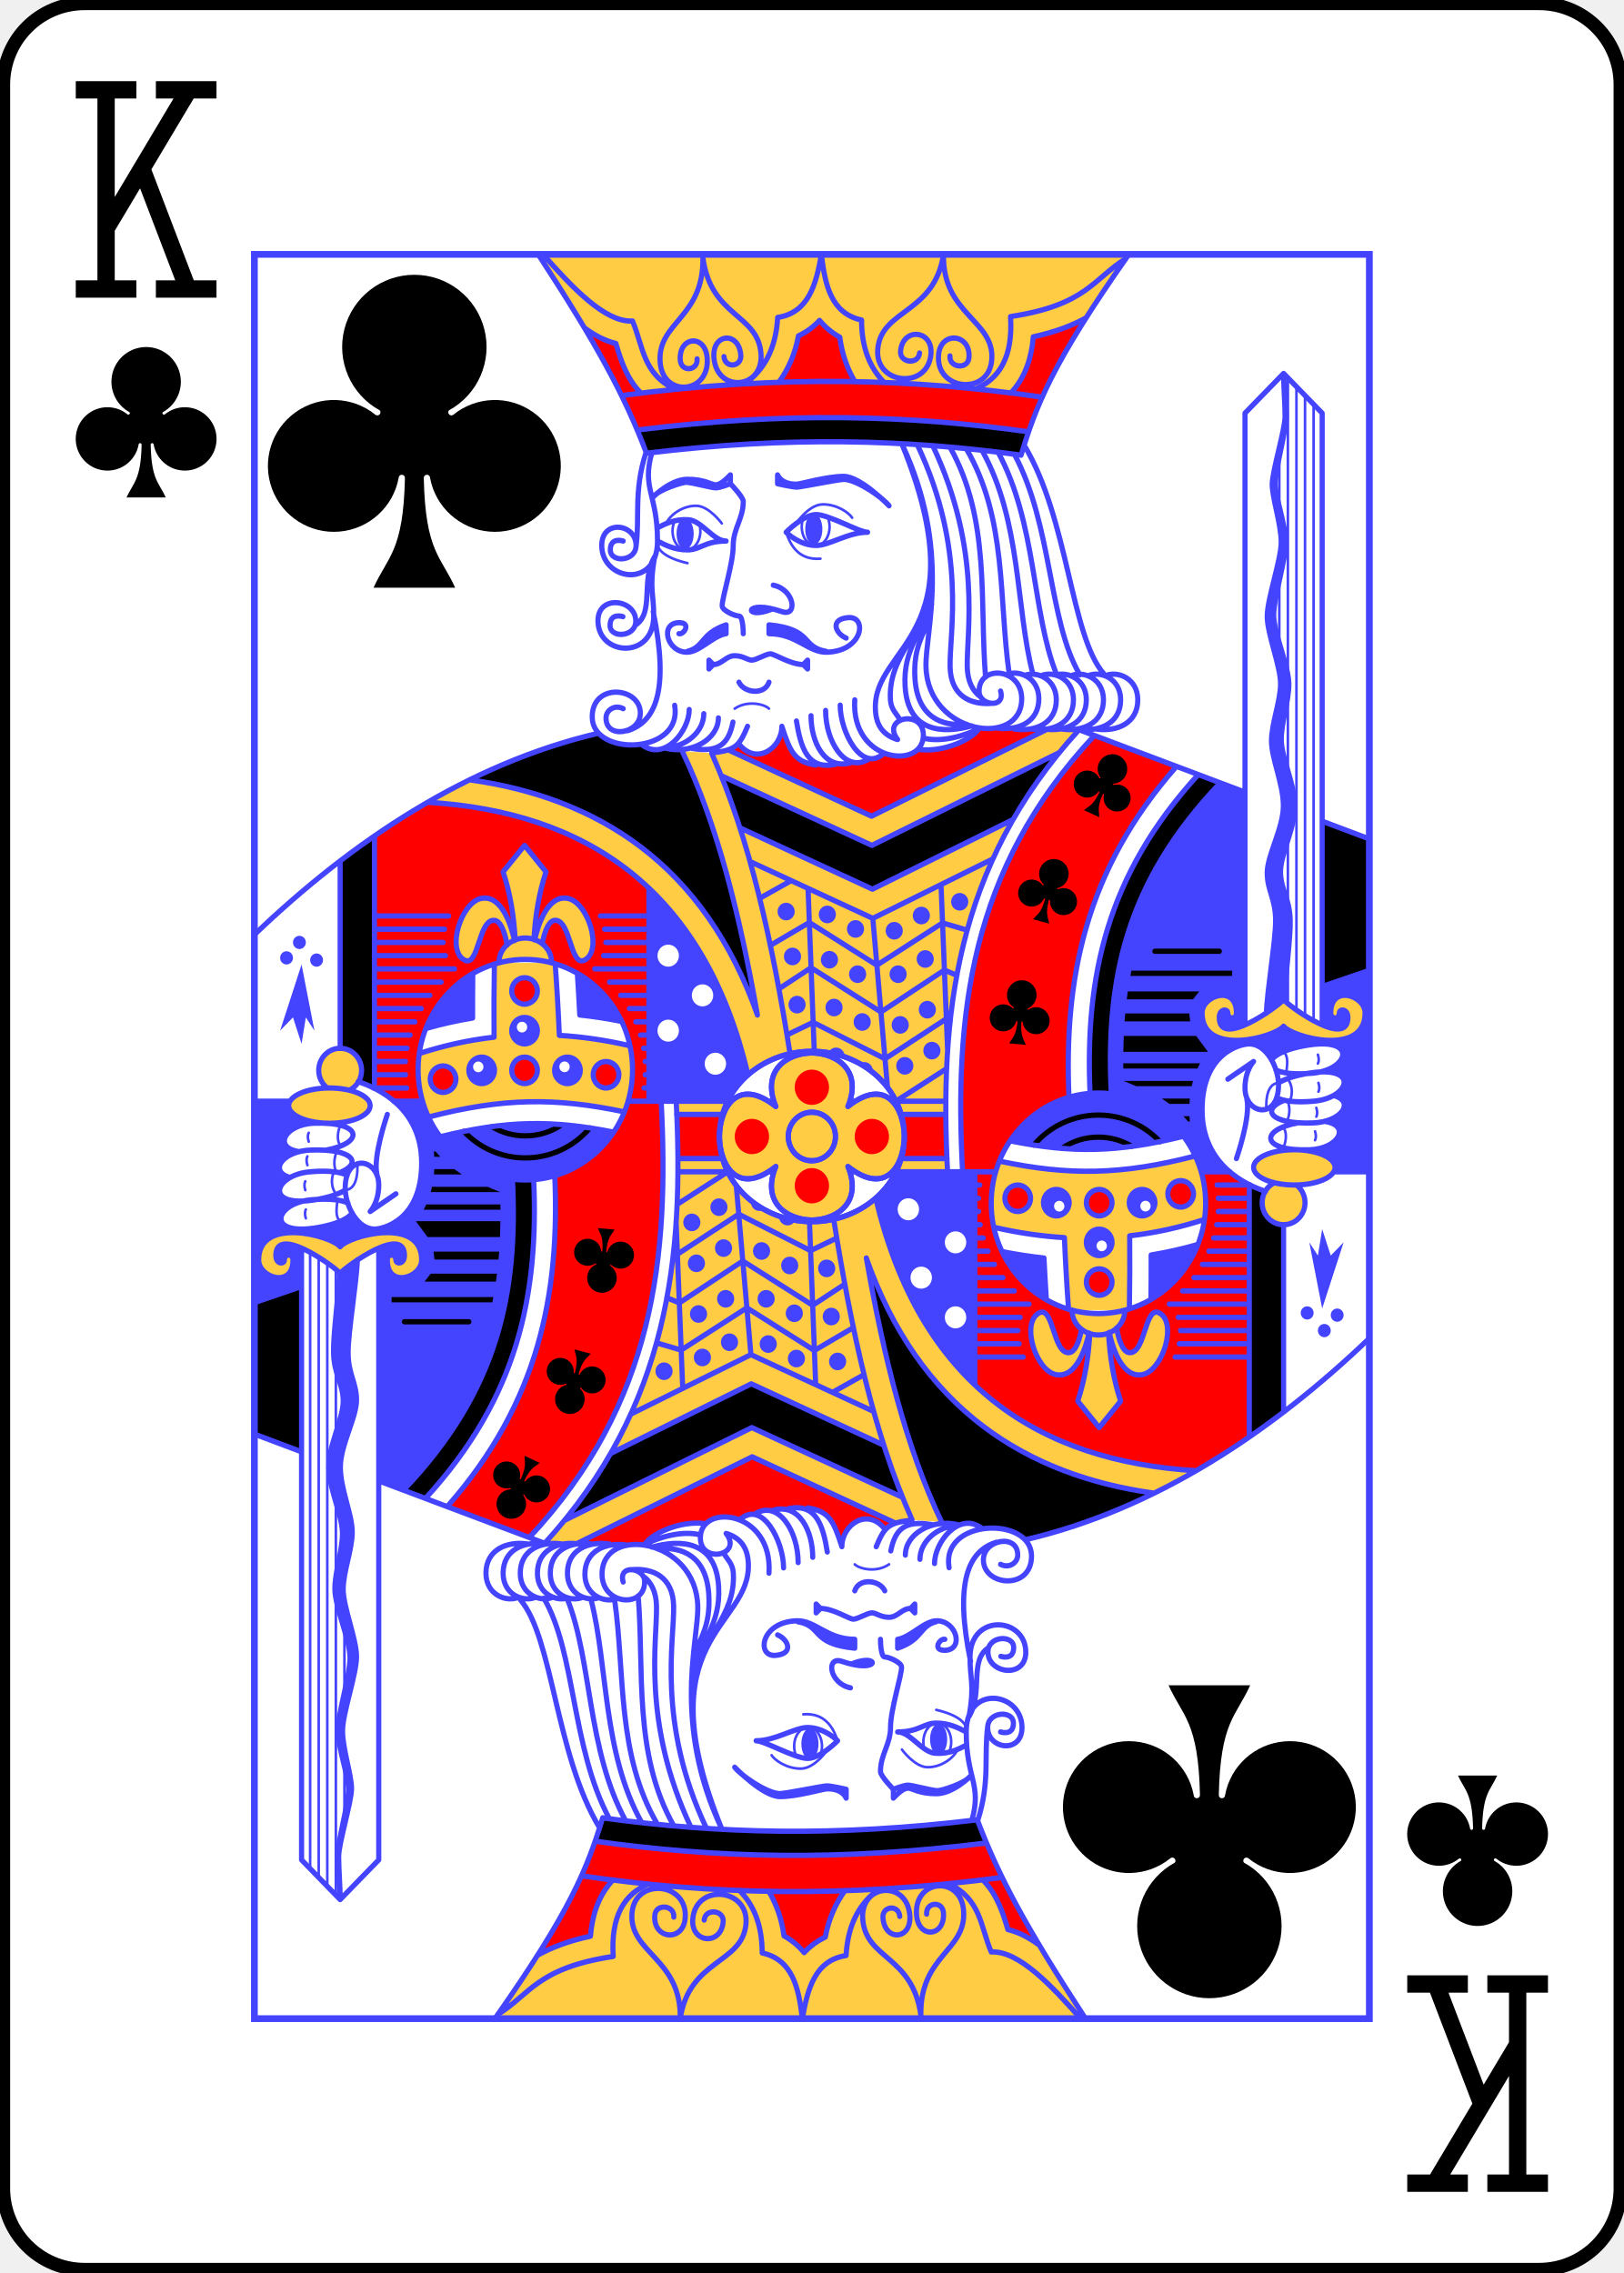
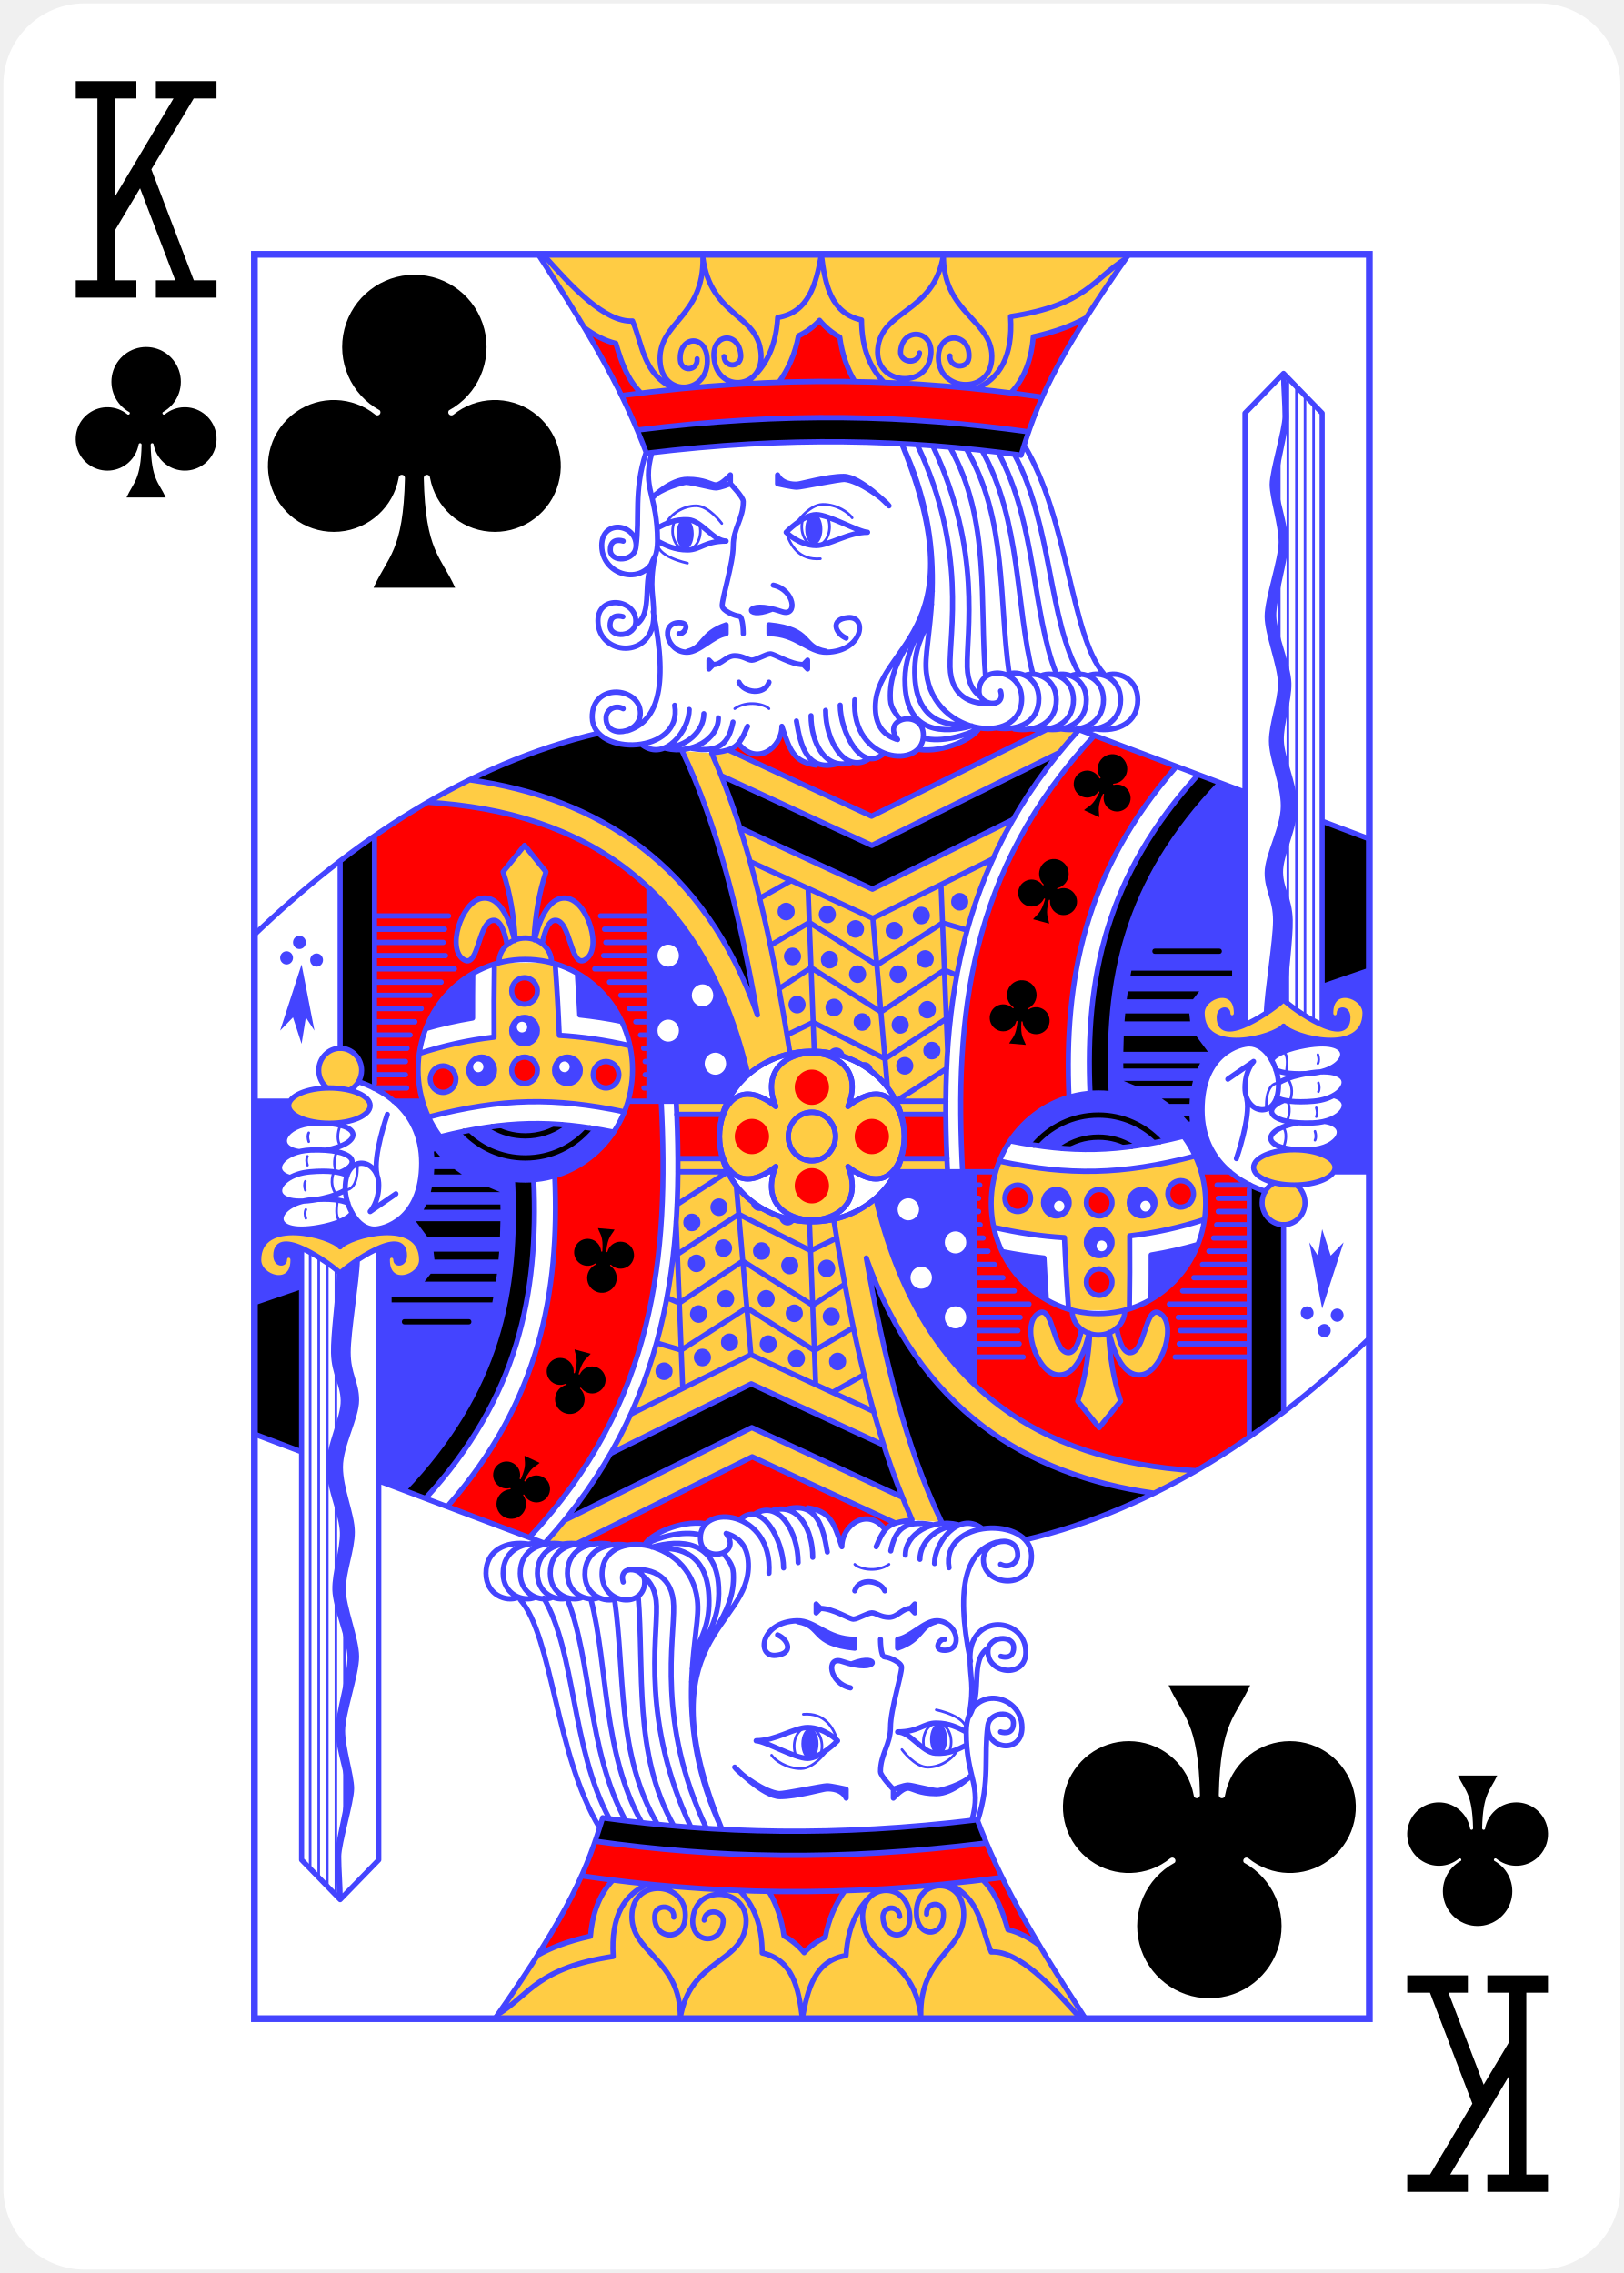
<svg xmlns="http://www.w3.org/2000/svg" xmlns:xlink="http://www.w3.org/1999/xlink" width="2.5in" height="3.5in" viewBox="-120 -168 240 336" preserveAspectRatio="none" class="card">
  <defs>
    <rect id="CKX" width="164.8" height="260.8" x="-82.4" y="-130.4" />
  </defs>
  <symbol id="CK" viewBox="-500 -500 1000 1000" preserveAspectRatio="xMinYMid">
    <path d="M-285 -460L-85 -460M-185 -460L-185 460M-285 460L-85 460M85 -460L285 -460M185 -440L-170 155M85 460L285 460M185 440L-10 -70" stroke="black" stroke-width="80" stroke-linecap="square" stroke-miterlimit="1.5" fill="none" />
  </symbol>
  <symbol id="C" viewBox="-600 -600 1200 1200" preserveAspectRatio="xMinYMid">
    <path d="M30 150C35 385 85 400 130 500L-130 500C-85 400 -35 385 -30 150A10 10 0 0 0 -50 150A210 210 0 1 1 -124 -51A10 10 0 0 0 -110 -65A230 230 0 1 1 110 -65A10 10 0 0 0 124 -51A210 210 0 1 1 50 150A10 10 0 0 0 30 150Z" fill="black" />
  </symbol>
  <symbol id="CK1" preserveAspectRatio="none" viewBox="0 0 1300 2000">
    <path fill="#FC4" d="M315.885,799.273c-12.562,0 -24.692,1.853 -36.105,5.371 -0.482,27.81 -0.564,55.373 -0.33,82.758 -30.264,3.329 -59.226,9.711 -87.205,18.668 -0.918,6.037 -1.359,12.068 -1.359,18.203 0,19.372 4.407,37.715 12.396,53.82 85.715,-21.842 147.417,-22.492 227.926,-6.012 6.301,-14.68 9.678,-30.85 9.678,-47.809 0,-9.419 -1.041,-18.594 -3.1,-27.301 -28.568,-6.289 -55.929,-10.094 -82.244,-11.602 -1.17,-27.087 -2.756,-54.122 -4.695,-81.094 -11.011,-3.262 -22.783,-5.004 -34.961,-5.004zM315,865a15,15 0 0 1 15,15 15,15 0 0 1 -15,15 15,15 0 0 1 -15,-15 15,15 0 0 1 15,-15zm-50,45a15,15 0 0 1 15,15 15,15 0 0 1 -15,15 15,15 0 0 1 -15,-15 15,15 0 0 1 15,-15zm100,0a15,15 0 0 1 15,15 15,15 0 0 1 -15,15 15,15 0 0 1 -15,-15 15,15 0 0 1 15,-15zM285.242,803.2a30.653,27.5 0 0 1 -0.01,-0.7 30.653,27.5 0 0 1 30.653,-27.5 30.653,27.5 0 0 1 30.653,27.5v0a30.653,27.5 0 0 1 -0.011,0.741M303.336,777.964C300.167,763.716 289.4,725.933 265,730c-23.937,3.989 -41.639,59.017 -20,70 16.945,8.601 16.09,-46.873 35,-45 9.353,0.926 13.581,21.494 14.691,28.027M325.938,776.554C327.446,750.406 331.614,724.785 340,700l-25,-30 -25,30c8.449,24.971 12.617,50.791 14.095,77.143M335.565,781.59C336.989,773.911 341.253,755.866 350,755c18.91,-1.873 18.055,53.601 35,45 21.639,-10.983 3.937,-66.011 -20,-70 -24.002,-4 -34.812,32.494 -38.175,47.247M692.055,965.938C709.004,925.848 680.221,905.826 650,905.238c-30.221,0.587 -59.004,20.61 -42.055,60.699 -45,-34.547 -65.377,2.234 -65.636,34.062 0.259,31.828 20.636,68.61 65.636,34.062 -16.95,40.089 11.834,60.112 42.055,60.699 30.221,-0.587 59.004,-20.61 42.055,-60.699 45,34.547 65.377,-2.234 65.636,-34.062 -0.259,-31.828 -20.636,-68.61 -65.636,-34.062zM625.332,910.537c-1.29,-7.872 -2.6,-15.699 -3.928,-23.484 1.33,7.788 2.648,15.604 3.941,23.479zm124.392,49.792 56.495,-0.442c0.754,-109.529 18.217,-216.805 78.238,-318.928L720.643,719.635 566.141,650.158c-9.748,-29.54 -20.637,-57.824 -32.992,-84.678l-34.475,-2.598c41.321,84.043 67.265,185.872 87.854,299.418C556.316,778.594 509.835,715.502 450.533,671.752 393.438,629.63 325.649,605.785 251.816,595.359c-16.482,7.737 -33.214,16.435 -49.742,25.709 182.001,10.664 321.309,95.862 372.763,308.34C635,890 711.038,893.671 749.724,960.329ZM609.779,823.213c0.128,0.657 0.259,1.311 0.387,1.969 -0.128,-0.658 -0.259,-1.312 -0.387,-1.969zm3.334,17.41c0.19,1.013 0.377,2.032 0.566,3.047 -0.189,-1.015 -0.377,-2.034 -0.566,-3.047zm2.693,14.621c0.351,1.93 0.701,3.861 1.049,5.797 -0.347,-1.937 -0.698,-3.866 -1.049,-5.797zm1.723,9.6c1.228,6.89 2.437,13.817 3.629,20.779 -1.191,-6.965 -2.402,-13.887 -3.629,-20.779zM1214.918,1054.939A25,25 0 0 1 1225,1075v0a25,25 0 0 1 -25,25 25,25 0 0 1 -25,-25 25,25 0 0 1 14.281,-22.585M1260,1035a47.5,20 0 0 1 -47.5,20 47.5,20 0 0 1 -47.5,-20 47.5,20 0 0 1 47.5,-20 47.5,20 0 0 1 47.5,20zM1105,860c0,-20 40,-32.707 40,0 0,7.453 -10,7.533 -10,0 0,-5 -9.929,-5.124 -10,5 -0.247,34.999 65,-10 75,-20 10,10 75.247,54.999 75,20 -0.071,-10.124 -10,-10 -10,-5 0,7.533 -10,7.453 -10,0 0,-32.707 40,-20 40,0 0,50 -85,27.6 -95,15 -10,12.6 -95,35 -95,-15zM961.508,538.871 924.371,538.304 719.572,636.91 552.731,561.53C548.522,563.039 542.702,564.015 535,565l9.177,25.88L720,670 938.71,564.549c7.323,-8.75 14.87,-17.238 22.798,-25.678zM314.675,-24.081c55.011,81.034 88.648,134.919 113.401,184.046 187.307,-23.752 340.515,-19.215 490.885,1.272 18.165,-39.343 46.776,-87.051 102.705,-164.126M806.262,960l-58.252,3e-5 6.218,15h51.22zm-254.299,7e-5 -59.368,-2e-5L492.499,975h52.346z" />
  </symbol>
  <symbol id="CK2" preserveAspectRatio="none" viewBox="0 0 1300 2000">
    <path fill="red" d="M330,835a15,15 0 0 1 -15,15 15,15 0 0 1 -15,-15 15,15 0 0 1 15,-15 15,15 0 0 1 15,15zM330,925a15,15 0 0 1 -15,15 15,15 0 0 1 -15,-15 15,15 0 0 1 15,-15 15,15 0 0 1 15,15zM235,935a15,15 0 0 1 -15,15 15,15 0 0 1 -15,-15 15,15 0 0 1 15,-15 15,15 0 0 1 15,15zM425,930a15,15 0 0 1 -15,15 15,15 0 0 1 -15,-15 15,15 0 0 1 15,-15 15,15 0 0 1 15,15zM139.82,945.306c7.62,3.718 15.839,8.658 23.19,14.922l33.176,-0.048c-3.453,-11.245 -5.302,-23.36 -5.302,-35.905 10e-6,-58.338 39.964,-107.342 94.008,-121.128l0.349,0.054c-0.007,-0.233 -0.01,-0.466 -0.01,-0.7 0,-7.817 3.635,-14.872 9.465,-19.676C293.581,776.494 289.353,755.926 280,755c-18.91,-1.873 -18.055,53.601 -35,45 -21.639,-10.983 -3.937,-66.011 20,-70 24.4,-4.067 35.167,33.716 38.336,47.964l0.759,-0.82C302.617,750.791 298.449,724.971 290,700l25,-30 25,30c-8.386,24.785 -12.554,50.406 -14.062,76.554l0.887,0.693C330.188,762.494 340.998,726 365,730c23.937,3.989 41.639,59.017 20,70 -16.945,8.601 -16.09,-46.873 -35,-45 -8.747,0.866 -13.011,18.911 -14.708,26.302 6.749,4.751 11.246,12.504 11.246,21.198 0,0 -0.004,0.494 0.335,0.738 54.217,13.902 94.012,62.822 94.012,121.037 0,12.296 -1.775,24.177 -5.178,35.564l24.588,0.162 -0.034,-241.332c-67.099,-62.058 -155.93,-91.59 -258.1,-97.65 -21.19,11.91 -42.063,24.819 -62.295,38.421L140,940ZM600.074,1000a20,20 0 0 1 -20,20 20,20 0 0 1 -20,-20 20,20 0 0 1 20,-20 20,20 0 0 1 20,20zM670,944.171a20,20 0 0 1 -20,20 20,20 0 0 1 -20,-20 20,20 0 0 1 20,-20 20,20 0 0 1 20,20zM492.279,974.457c0.903,16.641 1.104,34.162 1.149,50.803l53.451,-0.341c-3.026,-7.745 -4.501,-16.506 -4.569,-24.919 0.07,-8.615 1.614,-17.593 4.745,-25.429M949.495,955.597c-40.89,11.85 -72.976,43.679 -85.452,84.269l-38.424,0.127c-9.314,-175.274 7.103,-342.09 153.56,-494.674l95.939,35.134C968.125,698.475 943.889,822.19 949.495,955.597ZM869.189,535.838l55.182,2.466 -204.799,98.606 -167.212,-75.257c4.803,-1.49 8.364,-3.585 12.055,-6.76C585,580 615,560 615,535c10,30 15,40 39.615,43.97 28.317,-1.168 56.271,-2.887 77.742,-14.417 16.018,6.956 33.704,5.118 42.247,-4.035 29.608,4.696 64.647,-11.968 69.861,-23.703 8.364,1.277 17.089,1.043 24.724,-0.977zM385.068,83.802c10.924,7.535 23.026,14.089 36.414,17.193 3.267,10.612 6.91,23.055 14.428,36.765 3.727,6.796 8.659,13.439 14.083,19.651 56.069,-6.631 109.767,-10.662 161.315,-12.313 10.983,-14.435 19.109,-32.141 23.045,-52.675 9.534,-4.369 17.877,-10.464 24.628,-17.581 6.334,7.509 14.316,14.094 23.585,19.026 2.55,19.152 8.806,36.11 17.092,50.458 62.52,0.996 122.871,5.51 182.229,12.897 1.037,-1.05 2.172,-2.283 3.279,-3.56 13.508,-15.578 21.043,-36.194 22.979,-60.173 26.421,-5.609 46.231,-13.179 61.298,-20.946C932.027,129.866 915.355,165.636 902.969,200.448 762.459,182.124 619.895,178.132 445.947,198.207 430.242,162.076 411.849,127.382 385.068,83.802Z" />
  </symbol>
  <symbol id="CK3" preserveAspectRatio="none" viewBox="0 0 1300 2000">
    <path fill="#44F" d="M1200 135C1199.963 150.315 1201.717 168.768 1201.717 183.768C1201.717 198.768 1186.717 245.82 1186.717 260.82C1186.717 275.82 1197.201 306.232 1197.201 326.232C1197.201 346.232 1180.895 390.336 1180.895 410.336C1180.895 430.336 1196.453 466.643 1196.453 486.643C1196.453 506.643 1185.895 531.643 1185.895 551.643C1185.895 571.643 1199.736 600.264 1199.736 625.264C1199.736 650.264 1180.895 681.158 1180.895 701.158C1180.895 721.158 1190.707 730.336 1190.707 755.336C1190.707 778.593 1180.532 836.2 1179.959 860.199L1200.408 845.623C1202.316 817.811 1208.24 774.169 1207.709 754.729C1207.027 729.738 1196.969 720.83 1196.424 700.838C1195.878 680.845 1213.872 649.448 1213.189 624.457C1212.507 599.466 1197.888 571.233 1197.342 551.24C1196.796 531.248 1206.669 505.969 1206.123 485.977C1205.577 465.984 1189.034 430.118 1188.488 410.125C1187.943 390.132 1203.04 345.598 1202.494 325.605C1201.948 305.613 1190.638 275.5 1190.228 260.506C1189.819 245.511 1203.53 198.067 1203.121 183.072C1202.712 168.078 1200.447 149.679 1200 135zM652.26 294.029A10 17.5 0 0 0 642.26 311.529A10 17.5 0 0 0 652.26 329.029A10 17.5 0 0 0 662.26 311.529A10 17.5 0 0 0 652.26 294.029zM502.215 299.203A10 17.5 0 0 0 492.215 316.703A10 17.5 0 0 0 502.215 334.203A10 17.5 0 0 0 512.215 316.703A10 17.5 0 0 0 502.215 299.203zM550 420C520 430 525 445 505 450L504.465 450.986C519.068 450.964 535 432.099 550 430L550 420zM600 420L600 430C632.317 430 645.721 451.485 667.297 450.986L666.506 450C636.948 445 652.098 425 600 420zM1126 599.061C1015.815 711.505 992.442 822.225 998.879 951.623C1048.65 957.362 1089.64 992.637 1103.625 1039.775L1137.059 1039.93C1119.776 1025.488 1105 1003.421 1105 970C1105 905 1150 895 1160 895C1170.714 895 1179.736 902.646 1185.881 913.133C1189.438 907.935 1200.299 902.142 1218.371 898.27C1285.078 883.975 1278.994 920.775 1238.9 927.318C1275.874 923.812 1277.755 942.641 1258.422 953.398C1279.743 958.961 1271.8 976.953 1247.693 982.826C1278.933 986.922 1264.82 1013.867 1230.631 1015.809C1247.984 1019.576 1260 1026.697 1260 1035C1260 1036.834 1259.414 1038.61 1258.373 1040.148L1300 1040.029L1300 662.668L1245 642.504L1244.897 873.416C1260.947 880.242 1275.115 881.344 1275 865C1274.929 854.876 1265 855 1265 860C1265 867.533 1255 867.453 1255 860C1255 827.293 1295 840 1295 860C1295 910 1210 887.6 1200 875C1195.794 880.299 1178.32 887.326 1159.484 889.977C1159.215 890.014 1158.946 890.052 1158.676 890.088C1157.543 890.239 1156.406 890.38 1155.268 890.498C1130.54 893.06 1105 887.407 1105 860C1105 840 1145 827.293 1145 860C1145 867.453 1135 867.533 1135 860C1135 855 1125.071 854.876 1125 865C1124.886 881.128 1138.68 880.268 1154.783 873.551L1155 609.209L1126 599.061zM1238.9 927.318C1236.931 927.505 1234.889 927.738 1232.719 928.057C1234.859 927.891 1236.921 927.641 1238.9 927.318zM460.174 718.588L459.896 960L550.65 960.072L575.322 929.25C552.679 836.103 513.073 767.382 460.174 718.588zM822.381 723.916A10 10 0 0 0 812.381 733.916A10 10 0 0 0 822.381 743.916A10 10 0 0 0 832.381 733.916A10 10 0 0 0 822.381 723.916zM620 735A10 10 0 0 0 610 745A10 10 0 0 0 620 755A10 10 0 0 0 630 745A10 10 0 0 0 620 735zM668.029 738.283A10 10 0 0 0 658.029 748.283A10 10 0 0 0 668.029 758.283A10 10 0 0 0 678.029 748.283A10 10 0 0 0 668.029 738.283zM777.635 739.516A10 10 0 0 0 767.635 749.516A10 10 0 0 0 777.635 759.516A10 10 0 0 0 787.635 749.516A10 10 0 0 0 777.635 739.516zM700.871 754.705A10 10 0 0 0 690.871 764.705A10 10 0 0 0 700.871 774.705A10 10 0 0 0 710.871 764.705A10 10 0 0 0 700.871 754.705zM746.025 756.758A10 10 0 0 0 736.025 766.758A10 10 0 0 0 746.025 776.758A10 10 0 0 0 756.025 766.758A10 10 0 0 0 746.025 756.758zM52.5 772.5A7.5 7.5 0 0 0 45 780A7.5 7.5 0 0 0 52.5 787.5A7.5 7.5 0 0 0 60 780A7.5 7.5 0 0 0 52.5 772.5zM482.5 782.5C489.404 782.5 495 788.096 495 795C495 801.904 489.404 807.5 482.5 807.5C475.596 807.5 470 801.904 470 795C470 788.096 475.596 782.5 482.5 782.5zM627.389 785.902A10 10 0 0 0 617.389 795.902A10 10 0 0 0 627.389 805.902A10 10 0 0 0 637.389 795.902A10 10 0 0 0 627.389 785.902zM782.15 788.777A10 10 0 0 0 772.15 798.777A10 10 0 0 0 782.15 808.777A10 10 0 0 0 792.15 798.777A10 10 0 0 0 782.15 788.777zM670.492 789.598A10 10 0 0 0 660.492 799.598A10 10 0 0 0 670.492 809.598A10 10 0 0 0 680.492 799.598A10 10 0 0 0 670.492 789.598zM37.5 790A7.5 7.5 0 0 0 30 797.5A7.5 7.5 0 0 0 37.5 805A7.5 7.5 0 0 0 45 797.5A7.5 7.5 0 0 0 37.5 790zM72.5 792.5A7.5 7.5 0 0 0 65 800A7.5 7.5 0 0 0 72.5 807.5A7.5 7.5 0 0 0 80 800A7.5 7.5 0 0 0 72.5 792.5zM55 805L30 880L45 865L55 895L60 865L70 880L55 805zM703.334 806.018A10 10 0 0 0 693.334 816.018A10 10 0 0 0 703.334 826.018A10 10 0 0 0 713.334 816.018A10 10 0 0 0 703.334 806.018zM750.541 806.018A10 10 0 0 0 740.541 816.018A10 10 0 0 0 750.541 826.018A10 10 0 0 0 760.541 816.018A10 10 0 0 0 750.541 806.018zM376.646 815.021C377.643 830.719 378.557 846.476 379.371 862.24C395.318 863.875 411.581 866.286 428.104 869.275C416.796 846.245 398.831 827.397 376.646 815.021zM254.529 815.438C230.127 829.151 210.895 850.788 200.07 877.217C217.64 872.651 235.797 868.648 254.414 865.678C254.378 849.004 254.428 832.278 254.529 815.438zM522.5 827.5C529.404 827.5 535 833.096 535 840C535 846.904 529.404 852.5 522.5 852.5C515.596 852.5 510 846.904 510 840C510 833.096 515.596 827.5 522.5 827.5zM632.727 840.5A10 10 0 0 0 622.727 850.5A10 10 0 0 0 632.727 860.5A10 10 0 0 0 642.727 850.5A10 10 0 0 0 632.727 840.5zM675.83 843.785A10 10 0 0 0 665.83 853.785A10 10 0 0 0 675.83 863.785A10 10 0 0 0 685.83 853.785A10 10 0 0 0 675.83 843.785zM784.613 846.248A10 10 0 0 0 774.613 856.248A10 10 0 0 0 784.613 866.248A10 10 0 0 0 794.613 856.248A10 10 0 0 0 784.613 846.248zM708.67 860.205A10 10 0 0 0 698.67 870.205A10 10 0 0 0 708.67 880.205A10 10 0 0 0 718.67 870.205A10 10 0 0 0 708.67 860.205zM753.006 863.49A10 10 0 0 0 743.006 873.49A10 10 0 0 0 753.006 883.49A10 10 0 0 0 763.006 873.49A10 10 0 0 0 753.006 863.49zM315 865A15 15 0 0 0 300 880A15 15 0 0 0 315 895A15 15 0 0 0 330 880A15 15 0 0 0 315 865zM482.5 867.5C489.404 867.5 495 873.096 495 880C495 886.904 489.404 892.5 482.5 892.5C475.596 892.5 470 886.904 470 880C470 873.096 475.596 867.5 482.5 867.5zM312.041 869.941A6.026 6.074 0 0 1 318.068 876.016A6.026 6.074 0 0 1 312.041 882.09A6.026 6.074 0 0 1 306.016 876.016A6.026 6.074 0 0 1 312.041 869.941zM789.951 892.635A10 10 0 0 0 779.951 902.635A10 10 0 0 0 789.951 912.635A10 10 0 0 0 799.951 902.635A10 10 0 0 0 789.951 892.635zM678.293 899.203A10 10 0 0 0 669.188 905.07L688.271 909.854A10 10 0 0 0 688.293 909.203A10 10 0 0 0 678.293 899.203zM537.5 905C544.404 905 550 910.596 550 917.5C550 924.404 544.404 930 537.5 930C530.596 930 525 924.404 525 917.5C525 910.596 530.596 905 537.5 905zM758.342 909.877A10 10 0 0 0 748.342 919.877A10 10 0 0 0 758.342 929.877A10 10 0 0 0 768.342 919.877A10 10 0 0 0 758.342 909.877zM265 910A15 15 0 0 0 250 925A15 15 0 0 0 265 940A15 15 0 0 0 280 925A15 15 0 0 0 265 910zM365 910A15 15 0 0 0 350 925A15 15 0 0 0 365 940A15 15 0 0 0 380 925A15 15 0 0 0 365 910zM361.607 914.941A6.026 6.074 0 0 1 367.633 921.016A6.026 6.074 0 0 1 361.607 927.09A6.026 6.074 0 0 1 355.58 921.016A6.026 6.074 0 0 1 361.607 914.941zM261.025 915A6.026 6.074 0 0 1 267.053 921.074A6.026 6.074 0 0 1 261.025 927.148A6.026 6.074 0 0 1 255 921.074A6.026 6.074 0 0 1 261.025 915zM711.133 915.623A10 10 0 0 0 705.51 917.355L720.975 927.398A10 10 0 0 0 721.133 925.623A10 10 0 0 0 711.133 915.623zM325.588 985.371C291.707 985.617 257.52 990.424 216.973 1000.275C239.571 1030.114 275.49 1049.273 315.885 1049.273C358.635 1049.273 396.373 1027.814 418.719 995.039C385.14 988.487 355.483 985.154 325.588 985.371z" />
  </symbol>
  <symbol id="CK4" preserveAspectRatio="none" viewBox="0 0 1300 2000">
    <path fill="black" d="M672.932,185.051c-70.695,-0.111 -145.242,4.245 -226.6,14.096l10.719,26.285c165.82,-19.487 302.234,-15.744 436.891,2.145l8.82,-26.432C828.225,191.039 753.053,185.177 672.932,185.051ZM401.371,542.795c-51.871,11.766 -101.648,29.669 -149.643,52.605 73.92,10.384 141.71,34.23 198.805,76.352 59.302,43.75 105.782,106.842 135.994,190.549C565.939,748.755 539.995,646.926 498.674,562.883L425,555ZM938.568,564.764 720,670 544.178,590.879l21.852,59.182 154.613,69.574 163.99,-78.959zm161.953,24.988C992.685,704.048 968.491,820.681 974.32,951.086l24.766,0.594C992.443,822.223 1015.815,711.504 1126.139,599.146ZM1245,642.299v187.727l55,-18.357V662.613ZM139.914,659.406c-13.638,9.143 -39.99,28.348 -39.99,28.348L100,900c13.807,0 25,11.193 25,25 0,4.939 -1.431,9.543 -4.184,13.057 5.064,1.281 12.006,3.796 19.5,7.492L140,940ZM1050,787c-4.057,-0.057 -4.057,6.057 0,6h75c4.057,0.057 4.057,-6.057 0,-6zm-27.457,25 -1.141,6H1140v-6zm-4.174,23.5 -1.242,9h77.267l7.236,-9zm-2.996,25 -0.814,9h76.51l-1.035,-9zm-1.726,25.5 -0.492,18h98.631l-13.719,-18zm-0.602,31 0.133,6h86.402l3.066,-6zm0.447,20 14.803,6h64.621l1.395,-6zm44.559,20 8.865,6h23.383l0.357,-6zm25.17,20 5.519,6h2.035l-0.543,-6zm-725.148,6.648a3,3 0 0 0 -1.604,0.529c-11.457,7.663 -25.357,12.096 -40.584,12.096 -13.727,0 -26.375,-3.605 -37.129,-9.928a3,3 0 1 0 -3.041,5.172c11.669,6.861 25.391,10.756 40.17,10.756 16.394,0 31.485,-4.793 43.92,-13.109a3,3 0 0 0 -1.732,-5.516zm33.119,3.672a3,3 0 0 0 -2.297,1.055c-17.731,20.208 -43.762,32.898 -73.01,32.898 -27.389,0 -51.952,-11.127 -69.527,-29.137a3,3 0 1 0 -4.295,4.189c18.666,19.127 44.806,30.947 73.822,30.947 30.986,0 58.688,-13.479 77.52,-34.941a3,3 0 0 0 -2.213,-5.012z" />
  </symbol>
  <symbol id="CK5" preserveAspectRatio="none" viewBox="0 0 1300 2000">
    <path stroke="#44F" stroke-linecap="round" stroke-linejoin="round" stroke-width="6" fill="none" d="M522.899,3.48c9.297,67.907 63.934,63.432 67.753,108.843 3.441,40.921 -51.645,45.49 -54.872,4.551 -2.181,-27.669 29.204,-29.893 31.355,-2.601 1.075,13.646 -18.522,15.272 -19.597,1.625M522.899,3.48C524.357,72.037 469.728,76.624 473.07,122.076c3.011,40.956 58.098,36.388 54.872,-4.551 -2.181,-27.669 -33.506,-24.692 -31.355,2.601 1.075,13.646 20.673,12.021 19.597,-1.625M803.52,0.008c-1.617,68.432 60.021,74.375 56.2,119.751 -3.446,40.92 -65.701,35.012 -62.012,-5.886 2.493,-27.641 37.895,-23.902 35.436,3.364 -1.229,13.633 -23.377,11.53 -22.147,-2.102M803.499,0.01C792.848,67.581 731.196,61.822 726.837,107.146c-3.931,40.874 58.324,46.784 62.012,5.886 2.493,-27.641 -32.977,-30.629 -35.436,-3.364 -1.229,13.633 20.918,15.735 22.147,2.102M881.76,157.364c1.162,-1.191 2.297,-2.424 3.404,-3.7 13.508,-15.578 21.043,-36.194 22.979,-60.173C934.565,87.882 954.374,80.312 970,71.807M840.764,152.609C868.581,141.054 884.669,116.444 881.616,70.528 970.038,57.493 977.856,28.05 1016.116,4.804M384.638,83.186c11.354,8.151 23.456,14.705 36.844,17.809 3.267,10.612 6.91,23.055 14.428,36.765 3.727,6.796 8.659,13.439 14.821,19.612M490.657,153.044C452.771,135.41 453.483,104.497 440.895,75.58 408.942,77.337 370.459,37.367 336.36,-0.2M611.364,145.179c10.925,-14.516 19.051,-32.222 22.987,-52.756 9.534,-4.369 17.877,-10.464 24.628,-17.581 6.334,7.509 14.316,14.094 23.585,19.026 2.55,19.152 8.806,36.11 17.69,50.523M661.111,-4.759348e-7C654.888,34.596 646.015,66.138 610.121,71.521 608.01,108.173 593.554,131.478 571.811,146.878M734.47,145.372C718.002,129.079 707.963,106.586 707.944,74.453 672.417,66.93 665.355,34.91 661.111,-4.759348e-7c0,0 0,0 0,0M1019.418,0.214C930.312,123.368 911.818,170.701 893.877,227.738M331.331,0.603C399.557,102.391 431.379,159.184 457.191,225.525M446.332,199.147c173.564,-21.015 316.127,-17.023 456.431,1.998M457.051,225.432c165.82,-19.487 302.234,-15.745 436.89,2.144M428.129,160.035c187.255,-23.821 340.462,-19.284 490.611,1.877M-0.065,771.262C113.128,665.907 248.106,577.56 401.371,542.796M1155,609.634 959.395,538.071M1300,662.683l-55,-20.122M924.371,538.304 719.572,636.91 552.273,561.626M544.177,590.88 720,670 938.568,564.763M566.03,650.06l154.613,69.575 163.991,-78.958M577.896,688.297l143.174,64.427 140.143,-67.476M647.054,757.407l78.748,48.387 76.561,-47.889M649.065,808.666l81.47,50.197 74.01,-47.519M651.494,870.604l83.774,41.328 71.531,-45.383M800.589,714.438l7.728,189.336M625.965,709.928l-36.854,20.102M647.055,757.407l-45.62,26.06M649.065,808.666l-37.577,23.997M651.494,870.604 620.961,884.876M802.363,757.904l28.806,8.172M806.798,866.548l4.647,2.216M804.545,811.344l14.644,6.01M605.783,960 599.283,960M700.717,960l-6.5,-10e-6M460,960 460,718.461M440.885,924.274a125,125 0 0 1 -125,125 125,125 0 0 1 -125,-125 125,125 0 0 1 125,-125 125,125 0 0 1 125,125v0M961.508,538.871C815.969,693.799 799.004,865.22 808.188,1039.996M825.704,1039.985C816.305,864.718 832.722,697.903 979.428,545.419M949.775,955.531C943.889,822.19 968.125,698.475 1075.097,580.488M999.086,951.68C992.442,822.224 1015.816,711.505 1126.139,599.147M974.32,951.086C968.491,820.681 992.685,704.047 1100.521,589.751M677.5,1000A27.5,27.5 0 0 1 650,1027.5 27.5,27.5 0 0 1 622.5,1000 27.5,27.5 0 0 1 650,972.5 27.5,27.5 0 0 1 677.5,1000v0M692.055,965.938C709.004,925.848 680.221,905.826 650,905.238c-30.221,0.587 -59.004,20.61 -42.055,60.699 -45,-34.547 -65.377,2.234 -65.636,34.062 0.259,31.828 20.636,68.61 65.636,34.062 -16.95,40.089 11.834,60.112 42.055,60.699 30.221,-0.587 59.004,-20.61 42.055,-60.699 45,34.547 65.377,-2.234 65.636,-34.062 -0.259,-31.828 -20.636,-68.61 -65.636,-34.062v0M498.674,562.882c41.321,84.043 67.265,185.872 87.853,299.418C556.316,778.594 509.835,715.502 450.533,671.752 393.438,629.63 325.648,605.784 251.28,595.714M196.201,960H162.654M140,659.363V940M100,687.779V900M1214.918,1054.939A25,25 0 0 1 1225,1075v0a25,25 0 0 1 -25,25 25,25 0 0 1 -25,-25 25,25 0 0 1 14.281,-22.585M1179.074,1062.185C1156.123,1055.045 1105,1032.163 1105,970c0,-65 45,-75 55,-75 20,0 34.105,26.642 34.105,46.642 0,40 -39.105,33.772 -39.105,3.358 0,-20 10,-30 10,-30l-30,20M1260,1035a47.5,20 0 0 1 -47.5,20 47.5,20 0 0 1 -47.5,-20 47.5,20 0 0 1 47.5,-20 47.5,20 0 0 1 47.5,20v0M1193.849,939.442C1199.452,935.884 1208.185,932.532 1220,930v0c70,-15 59.845,26.263 15,30 -21.683,1.807 -36.039,-0.242 -43.223,-4.09M1258.165,953.489c25.294,6.414 10.023,30.033 -24.041,31.153 -50.432,1.659 -60.461,-15.413 -33.333,-25.699M1247.535,982.835c31.398,4.087 17.286,31.032 -17.147,32.231 -56.677,1.973 -59.351,-22.549 -13.184,-30.637M1185.958,913.445c3.48,-5.511 14.34,-11.303 32.413,-15.176v0c70,-15 59.845,26.263 15,30 -20.954,1.746 -35.065,-0.109 -42.474,-3.708M1157.097,957.322C1162.097,977.322 1145,1025 1145,1025M1155,873.428V180l45,-45 45,45v693.428M1105,860c0,-20 40,-32.707 40,0 0,7.453 -10,7.533 -10,0 0,-5 -9.929,-5.124 -10,5 -0.247,34.999 65,-10 75,-20 10,10 75.247,54.999 75,20 -0.071,-10.124 -10,-10 -10,-5 0,7.533 -10,7.453 -10,0 0,-32.707 40,-20 40,0 0,50 -85,27.6 -95,15 -10,12.6 -95,35 -95,-15v0M1200.408,845.624c1.908,-27.812 7.833,-71.455 7.302,-90.895 -0.682,-24.991 -10.74,-33.899 -11.286,-53.891 -0.546,-19.993 17.447,-51.39 16.765,-76.381 -0.682,-24.991 -15.3,-53.223 -15.846,-73.216 -0.546,-19.993 9.326,-45.271 8.781,-65.264 -0.546,-19.993 -17.089,-55.86 -17.634,-75.853 -0.546,-19.993 14.55,-64.526 14.005,-84.519 -0.546,-19.993 -11.856,-50.106 -12.265,-65.1 -0.409,-14.994 13.301,-62.439 12.892,-77.433C1202.711,168.078 1200.447,149.679 1200,135c-0.037,15.315 1.716,33.768 1.716,48.768 0,15 -15,62.053 -15,77.053 0,15 10.484,45.411 10.484,65.411 0,20 -16.305,64.105 -16.305,84.105 0,20 15.558,56.305 15.558,76.305 0,20 -10.558,45 -10.558,65 0,20 13.842,48.621 13.842,73.621 0,25 -18.842,55.895 -18.842,75.895 0,20 9.811,29.179 9.811,54.179 0,23.257 -10.174,80.862 -10.747,104.862M203.405,977.834c85.591,-21.582 147.294,-22.233 227.62,-5.818M279.805,804.715c-0.507,27.74 -0.591,55.303 -0.357,82.688 -30.264,3.329 -59.225,9.709 -87.14,18.529M350.728,804.292c2.057,26.958 3.642,53.992 4.812,81.079 26.316,1.508 53.676,5.313 82.16,11.718M217.225,1000.164c76.071,-18.433 129.859,-19.104 201.299,-5.165M254.644,815.468c-0.216,16.81 -0.265,33.535 -0.23,50.209 -18.617,2.97 -36.774,6.973 -54.477,11.922M428.173,869.543c-16.592,-3.257 -32.855,-5.668 -48.802,-7.302 -0.814,-15.765 -1.727,-31.52 -2.813,-47.256M330,880a15,15 0 0 1 -15,15 15,15 0 0 1 -15,-15 15,15 0 0 1 15,-15 15,15 0 0 1 15,15v0M330,835a15,15 0 0 1 -15,15 15,15 0 0 1 -15,-15 15,15 0 0 1 15,-15 15,15 0 0 1 15,15v0M330,925a15,15 0 0 1 -15,15 15,15 0 0 1 -15,-15 15,15 0 0 1 15,-15 15,15 0 0 1 15,15v0M280,925a15,15 0 0 1 -15,15 15,15 0 0 1 -15,-15 15,15 0 0 1 15,-15 15,15 0 0 1 15,15v0M235,935a15,15 0 0 1 -15,15 15,15 0 0 1 -15,-15 15,15 0 0 1 15,-15 15,15 0 0 1 15,15v0M380,925a15,15 0 0 1 -15,15 15,15 0 0 1 -15,-15 15,15 0 0 1 15,-15 15,15 0 0 1 15,15v0M425,930a15,15 0 0 1 -15,15 15,15 0 0 1 -15,-15 15,15 0 0 1 15,-15 15,15 0 0 1 15,15v0M285.242,803.2a30.653,27.5 0 0 1 -0.01,-0.7 30.653,27.5 0 0 1 30.653,-27.5 30.653,27.5 0 0 1 30.653,27.5v0a30.653,27.5 0 0 1 -0.011,0.741M303.336,777.964C300.167,763.716 289.4,725.933 265,730c-23.937,3.989 -41.639,59.017 -20,70 16.945,8.601 16.09,-46.873 35,-45 9.353,0.926 13.581,21.494 14.691,28.027M304.095,777.143c4.4e-4,0.008 8.8e-4,0.016 10e-4,0.024M325.938,776.554C327.446,750.406 331.614,724.785 340,700l-25,-30 -25,30c8.449,24.971 12.617,50.791 14.095,77.143M325.937,776.57c3e-4,-0.005 6.1e-4,-0.011 9.1e-4,-0.016M335.565,781.59C336.989,773.911 341.253,755.866 350,755c18.91,-1.873 18.055,53.601 35,45 21.639,-10.983 3.937,-66.011 -20,-70 -24.002,-4 -34.812,32.494 -38.175,47.247M177.596,945l-38.541,10e-6M176.176,930 140,930M176.207,915 140,915M178.039,900 140,900M181.582,885l-41.582,10e-6M187.125,870 140,870M194.607,855l-54.607,-2e-5M204.609,840 140,840M217.781,825l-77.781,2e-5M233.264,810l-93.264,-3e-5M222.865,795 140,795M220.217,780l-80.217,2e-5M221.762,765 140,765M226.447,750H140M460,945h-5.826M460,930h-4.406M460,915h-4.436M460,900h-6.271M460,885h-9.812M460,870H444.662M460,855H437.189M460,840h-32.812M460,825l-46.006,10e-6M460,810l-63.174,-10e-6M460,795H407.115M460,780H409.783M460,765H408.238M460,750H403.553M1300,1040h-41.57M1245,830l55,-18.333M865.539,536.833c25.59,3.759 49.271,-7.043 49.106,-33.284 -0.151,-23.912 -23.268,-33.143 -37.899,-27.026M885.893,538.011c25.59,3.759 49.271,-7.043 49.106,-33.284 -0.146,-23.15 -21.819,-32.541 -36.477,-27.564M905.893,538.011c25.59,3.759 49.271,-7.043 49.106,-33.284 -0.151,-23.912 -23.268,-33.143 -37.899,-27.026M920.893,538.011c25.59,3.759 49.271,-7.043 49.106,-33.284 -0.144,-22.841 -21.244,-32.288 -35.886,-27.755M940.893,538.011c25.59,3.759 49.271,-7.043 49.106,-33.284 -0.151,-23.912 -23.268,-33.143 -37.899,-27.026M960.893,538.011c25.59,3.759 49.271,-7.043 49.106,-33.284 -0.151,-23.912 -23.268,-33.143 -37.899,-27.026M980.893,538.011c25.59,3.759 49.271,-7.043 49.106,-33.284 -0.151,-23.912 -23.268,-33.143 -37.899,-27.026M754.939,214.828c58.346,120.263 27.109,213.533 28.095,252.466C785,545 895,560 894.644,503.549 894.424,468.549 845,465 845,495c-0.589,16.604 31.333,20.568 25,0M772.98,215.893c58.234,119.781 37.199,213.163 38.182,251.981 0.82,32.388 23.432,43.343 49.503,41.019M791.001,216.953c57.746,119.272 39.18,212.217 40.16,250.92 0.414,16.365 6.392,27.258 15.569,33.731M811.034,218.617c47.441,81.937 34.363,176.107 41.472,260.645M830.075,220.354C877.756,299.707 867.694,390.717 880.005,475M848.35,222.124c45.916,80.088 39.247,178.279 59.153,252.778M867.13,224.324c44.889,80.253 39.318,181.402 67.873,251.109M886.073,226.539c44.622,81.12 39.369,189.049 76.428,250.118M897.635,216.501C949.209,300.14 951.802,432.027 990,475M774.524,561.152C804.212,565.214 839.251,548.55 845,537.053M755,215C846.368,433.509 720.994,442.801 724.062,515.888 724.908,536.029 735,545 748.285,549.575M779.956,548.381c21.553,5.252 48.56,-2.6 66.067,-11.301M790.445,381.673c-9.302,47.959 -51.778,73.173 -48.878,123.24 0.654,11.282 7.62,16.121 11.394,23.114M789.697,396.481c-10.502,31.11 -33.464,50.383 -31.002,92.875 3.099,53.494 45.332,53.94 77.633,45.163M788.25,411.562c-8.795,19.553 -20.033,35.141 -18.103,68.44 2.595,44.789 31.606,55.442 59.938,52.572M700,505c-4.579,71.226 80,80 80,40 0,-30 -50,-20 -30,5M683,511c0,30 24.833,77.835 51.129,54.581M666,517c0,35 22.575,70.896 49.356,55.678M649,523c0,30 16,62 46.421,53.226M632,529c5,30 13,56 45.453,49.033M615,535c10,30 15,40 39.615,43.97M575,535c-10,23.797 -15.385,26.851 -40,30M558,530.241C553,554.038 542.453,565.526 510,560M541,525.481C541,549.278 510.421,566.959 480,560M507,515.962c0,23.797 -28.117,58.868 -54.413,40.421M490,511.203C500,566.729 395,570 393.916,525.213 392.943,484.997 450,490 450,520c0,23.643 -40.818,30.224 -40,5 0.266,-8.218 10,-15 20,-10M565,555c20,25 50,5 50,-20M524,520.722c0,20.171 -20.534,37.883 -45.319,38.573M463.466,224.87C451.463,265.442 470,272.05 470,325c0,55 -65,45 -65,5 0,-30 40,-25 40,0 0,18.405 -30,20 -30,5 0,-15 15,-10 15,-10M456.513,224.828c-14.602,44.608 -6.856,72.643 -11.642,107.215M429.684,410.692c0,0 -15,-5 -15,10 0,15 30,13.405 30,-5 0,-25 -44.105,-30.411 -44.105,-0.411 0,40 64.421,44.718 65,-5C465.877,384.618 460,380 466.736,342.638 450,370 466.9,406.048 444.105,420.411M465,405c18.917,89.457 2.83,125.099 -30,135M465,275c0,0 20,-20 40,-20 20,0 27.543,6.061 32.537,6.305C543.061,261.576 550,255 555,250v10c0,0 -12.053,4.663 -17.053,4.663 -5,0 -26.044,-5.808 -34.179,-6.305C499.795,258.115 471.543,266.395 465,275M740,285c0,0 -32.906,-33.284 -52.906,-33.284 -20,0 -49.3,8.524 -54.294,8.768C627.276,260.755 615,260 610,250v10c0,0 17.389,3.842 22.389,3.842 5,0 50.166,-9.234 55.936,-8.768C704.21,256.356 733.457,276.395 740,285M555,260c0,0 15,15 15,20 0,20 -11.716,30.411 -11.716,50.411 0,20 -13.284,59.589 -12.874,68.284C545.646,403.689 560,410 565,410c5,0 5,20 5,20M605,375c25,5 28.974,36.325 10,30 -45,-15 -45,10 -12.537,-2.463M530,460v10l5,-5 -5,-5v0M645,460v10l-5,-5 5,-5v0M535,465c10,0 15,-10 25,-10 10,0 15,5 20,5 5,0 16.568,-7.126 21.568,-7.126C606.568,452.874 625,465 640,465M565,485c5.861,12.36 30,15 35,0M470,310c10,-5 20,-10 35.747,-9.179C521.537,301.644 535,325 550,325c-25,0 -30,10 -45,10 -15,0 -25,-5 -35,-10M620,315c0,0 20,-20 35,-20 15,0 50,20 60,20 -22.347,-0.051 -44.764,15 -60,15 -20,0 -35,-15 -35,-15M495,430c5.819,1.439 15,-12.658 0,-12.446 -22.653,0.321 -14.297,33.469 9.464,33.432C519.068,450.963 535,432.099 550,430v-10c-30,10 -25,25 -45,30M690,435c-12.381,-5 -19.673,-21.471 2.428,-23.217C715,410 710,450 667.297,450.986 645.72,451.484 632.317,430 600,430v-10c52.098,5 36.947,25 66.505,30M757.847,1000A107.847,96.548 0 0 1 650,1096.548 107.847,96.548 0 0 1 542.153,1000 107.847,96.548 0 0 1 650,903.452 107.847,96.548 0 0 1 757.847,1000v0M533.149,565.48c44.801,97.376 70.461,213.438 91.431,340.761M721.07,752.725 738.183,944.621M645.539,718.736l7.249,184.842M551.963,960 435.613,960M806.262,960 748.01,960M748.007,959.995l59.21,-37.006M201.986,621.105c182.606,10.658 322.191,96.312 373.563,309.079M754.227,975h51.22M492.499,975h52.346" />
  </symbol>
  <symbol id="CK6" preserveAspectRatio="none" viewBox="0 0 1300 2000">
    <path stroke="#44F" stroke-linecap="round" stroke-linejoin="round" stroke-width="3" fill="none" d="M1205,585.225V501.004M1205,664.064V585.225M1205,736.068V664.064M1205,476.729V140M1235,868.537V170M1225,862.945V160M1215,856.566V150M1205,849.232V796.725M1195,230.035V218.912M1195,285.711V230.035M1195,370.186l10e-5,-27.113M1195,440.066V370.186M1200.558,904.105c3.887,4.861 4.604,9.572 2.486,23.824M1205,935c3.887,4.861 6.708,14.032 2.537,24.384M1203.41,958.186c3.887,4.861 4.655,15.264 0.895,23.768M1199.847,989.828c3.887,4.861 3.629,14.443 0.074,22.537M1240,907.258c1.276,3.844 1.458,7.25 0,10M1240.616,939.218c1.276,3.844 1.458,7.25 0,10M1238.152,967.503c1.276,3.844 1.458,7.25 0,10M1236.642,994.179c1.276,3.844 1.458,7.25 0,10M1193.849,939.442C1177.135,940 1180,970 1180,970M480,305c5,-10 19.189,-20 35,-20 15,0 30,20 30,20M630,307.109c0,0 15.591,-23.505 32.587,-23.701 16.869,-0.194 30.733,9.623 34.403,15.199M620,315c5,15 14.811,31.867 40,30M470,325c-3.264,17.638 35,25 35,25M518.899,305.825c0.711,2.408 1.101,5.027 1.101,7.767 0,11.823 -7.264,21.408 -16.225,21.408 -8.961,0 -16.225,-9.585 -16.225,-21.408 0,-4.157 0.898,-8.038 2.453,-11.323M668.26,297.641c1.512,3.253 2.383,7.08 2.383,11.175 0,11.823 -7.264,21.408 -16.225,21.408 -8.961,0 -16.225,-9.585 -16.225,-21.408 0,-3.679 0.703,-7.142 1.943,-10.166M560,515c15,-10 35,-5 40,0" />
    <use xlink:href="#C" height="90" width="90" transform="translate(893,859)scale(1,0.972)rotate(5)translate(-45,-45)" />
    <use xlink:href="#C" height="90" width="90" transform="translate(927,721)scale(1,0.972)rotate(15)translate(-45,-45)" />
    <use xlink:href="#C" height="90" width="90" transform="translate(992,601)scale(1,0.972)rotate(25)translate(-45,-45)" />
  </symbol>
-   <rect width="239" height="335" x="-119.5" y="-167.5" rx="12" ry="12" fill="white" stroke="black" stroke-width="2" />
+   <rect width="239" height="335" x="-119.5" y="-167.5" rx="12" ry="12" fill="white" stroke="black" stroke-width="0" />
  <use width="164.8" height="260.8" x="-82.4" y="-130.4" xlink:href="#CK1" />
  <use transform="rotate(180)" width="164.8" height="260.8" x="-82.4" y="-130.4" xlink:href="#CK1" />
  <use width="164.8" height="260.8" x="-82.4" y="-130.4" xlink:href="#CK2" />
  <use transform="rotate(180)" width="164.8" height="260.8" x="-82.4" y="-130.4" xlink:href="#CK2" />
  <use width="164.8" height="260.8" x="-82.4" y="-130.4" xlink:href="#CK3" />
  <use transform="rotate(180)" width="164.8" height="260.8" x="-82.4" y="-130.4" xlink:href="#CK3" />
  <use width="164.8" height="260.8" x="-82.4" y="-130.4" xlink:href="#CK4" />
  <use transform="rotate(180)" width="164.8" height="260.8" x="-82.4" y="-130.4" xlink:href="#CK4" />
  <use width="164.8" height="260.8" x="-82.4" y="-130.4" xlink:href="#CK5" />
  <use transform="rotate(180)" width="164.8" height="260.8" x="-82.4" y="-130.4" xlink:href="#CK5" />
  <use width="164.8" height="260.8" x="-82.4" y="-130.4" xlink:href="#CK6" />
  <use transform="rotate(180)" width="164.8" height="260.8" x="-82.4" y="-130.4" xlink:href="#CK6" />
  <use xlink:href="#CK" height="32" width="32" x="-114.4" y="-156" />
  <use xlink:href="#C" height="26.769" width="26.769" x="-111.784" y="-119" />
  <use xlink:href="#C" height="55.68" width="55.68" x="-86.595" y="-132.16" />
  <g transform="rotate(180)">
    <use xlink:href="#CK" height="32" width="32" x="-114.4" y="-156" />
    <use xlink:href="#C" height="26.769" width="26.769" x="-111.784" y="-119" />
    <use xlink:href="#C" height="55.68" width="55.68" x="-86.595" y="-132.16" />
  </g>
  <use xlink:href="#CKX" stroke="#44F" fill="none" />
</svg>
